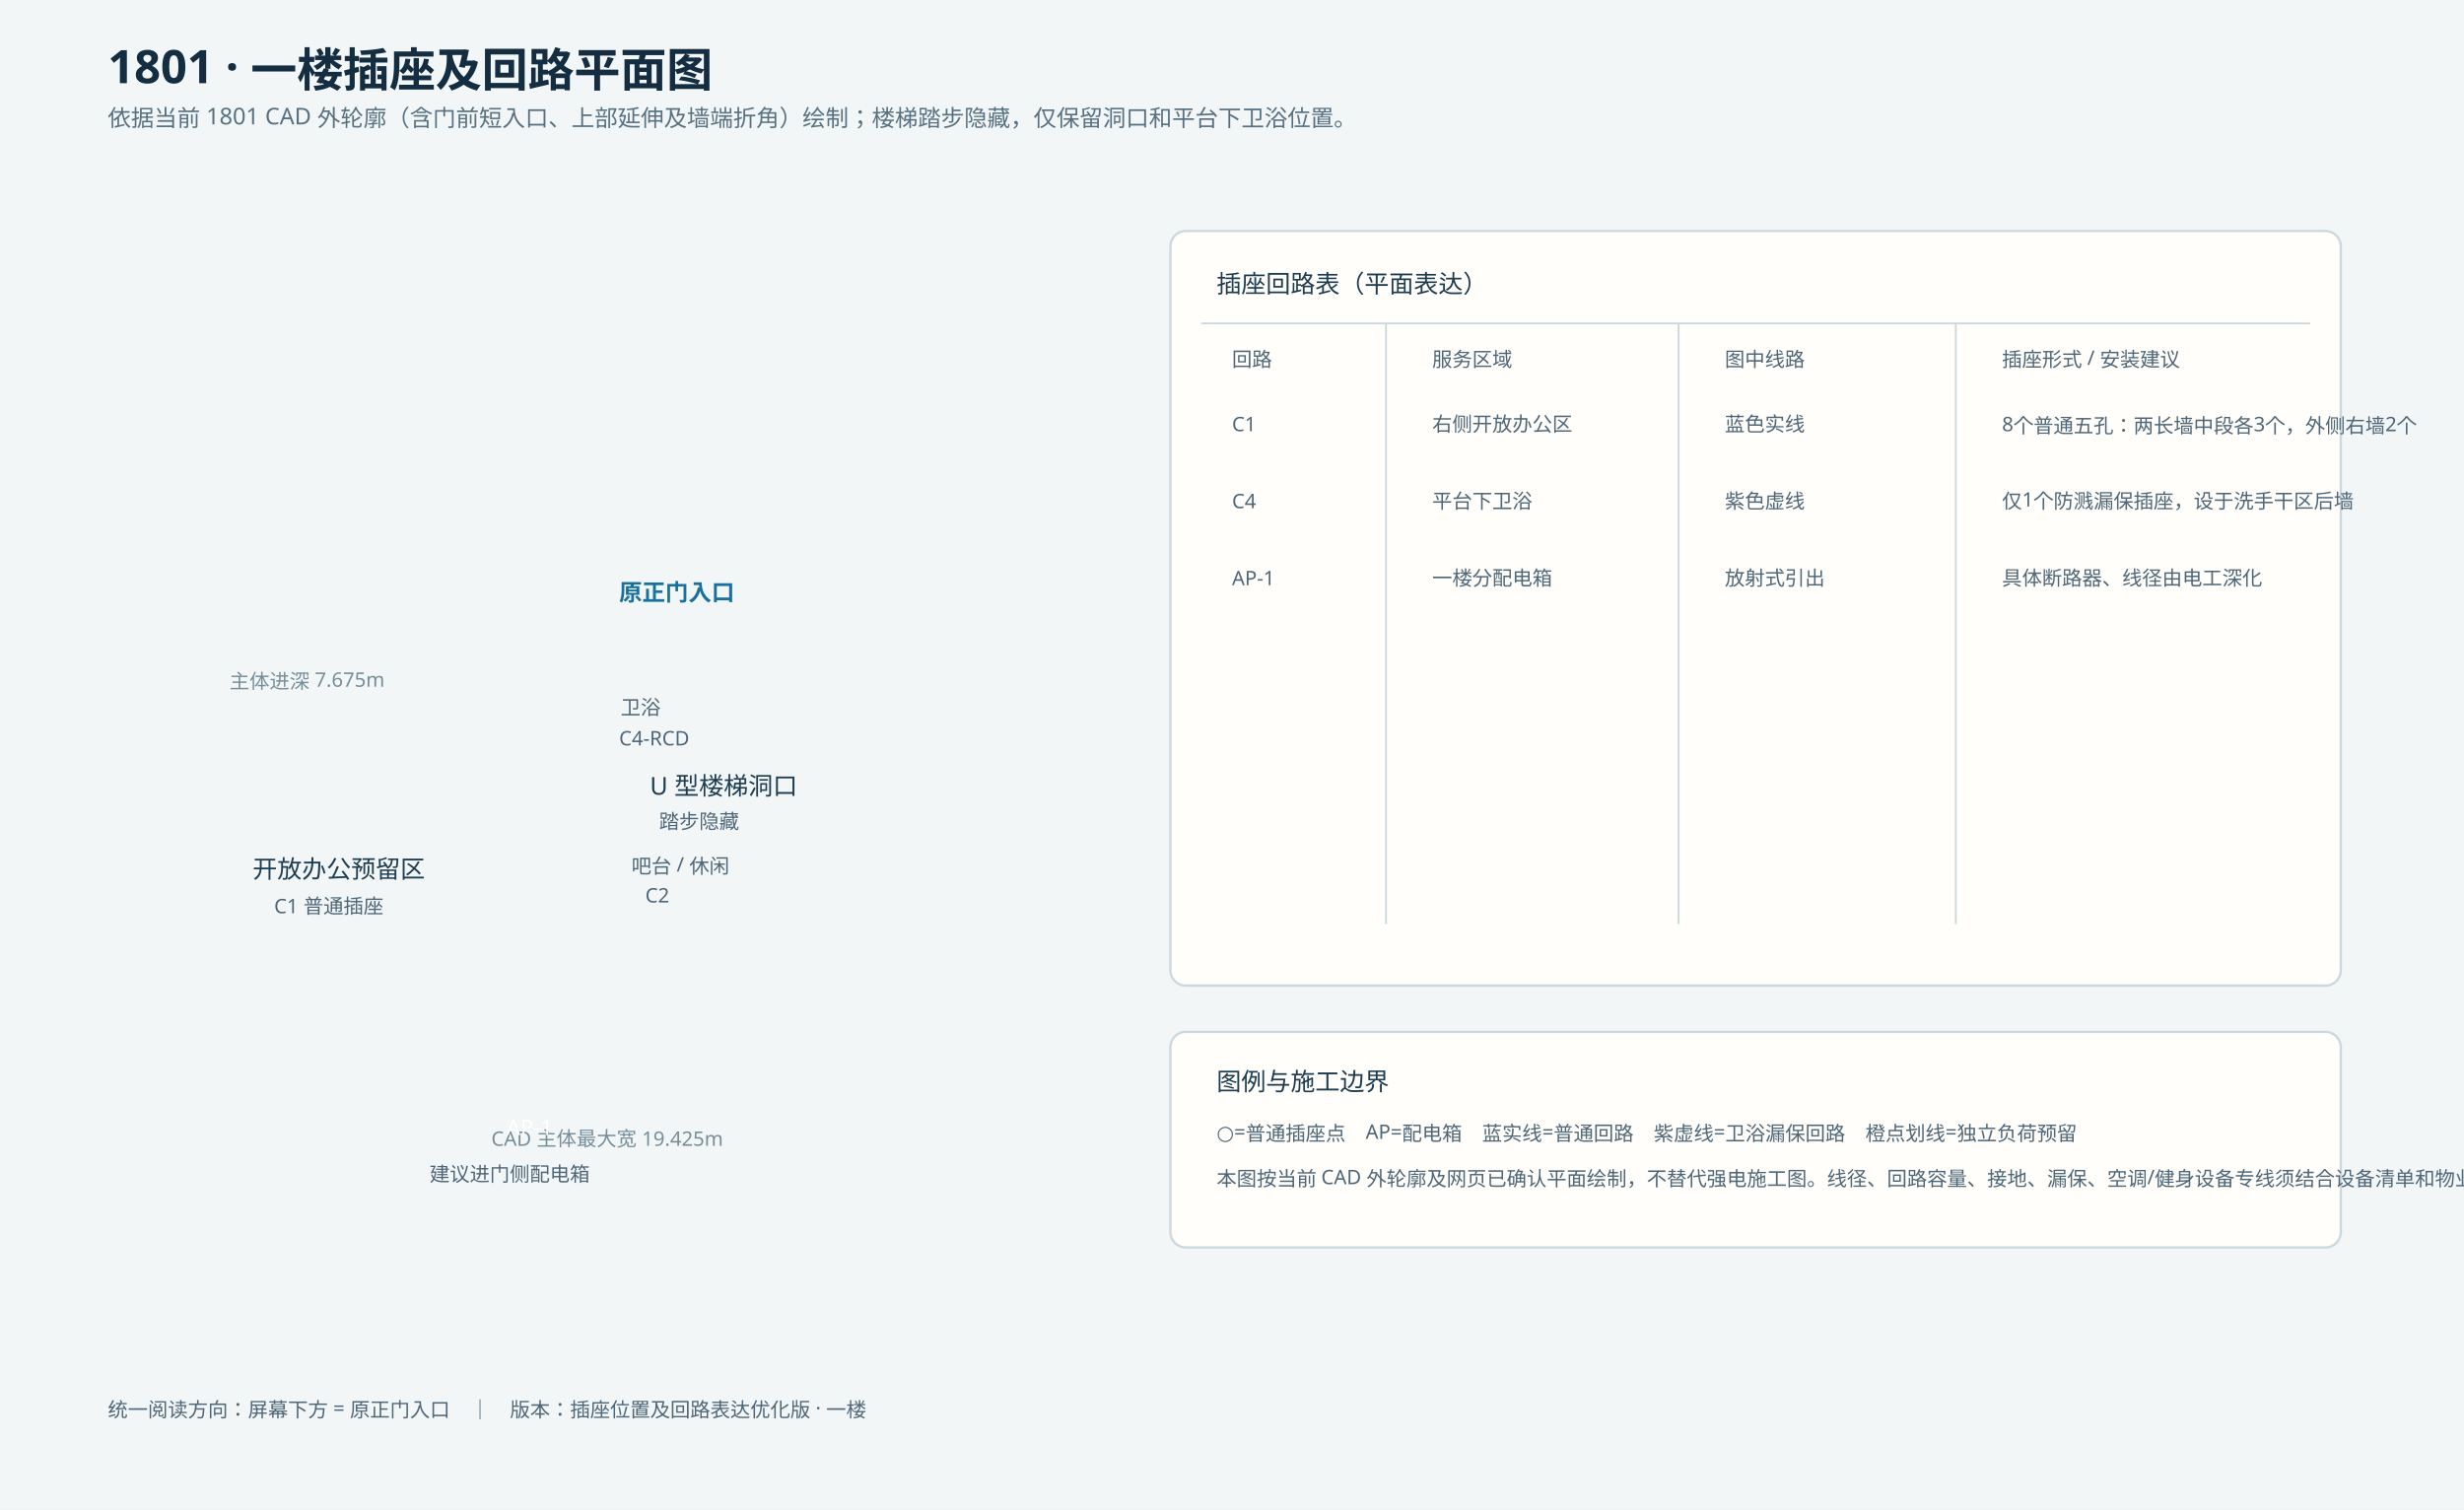
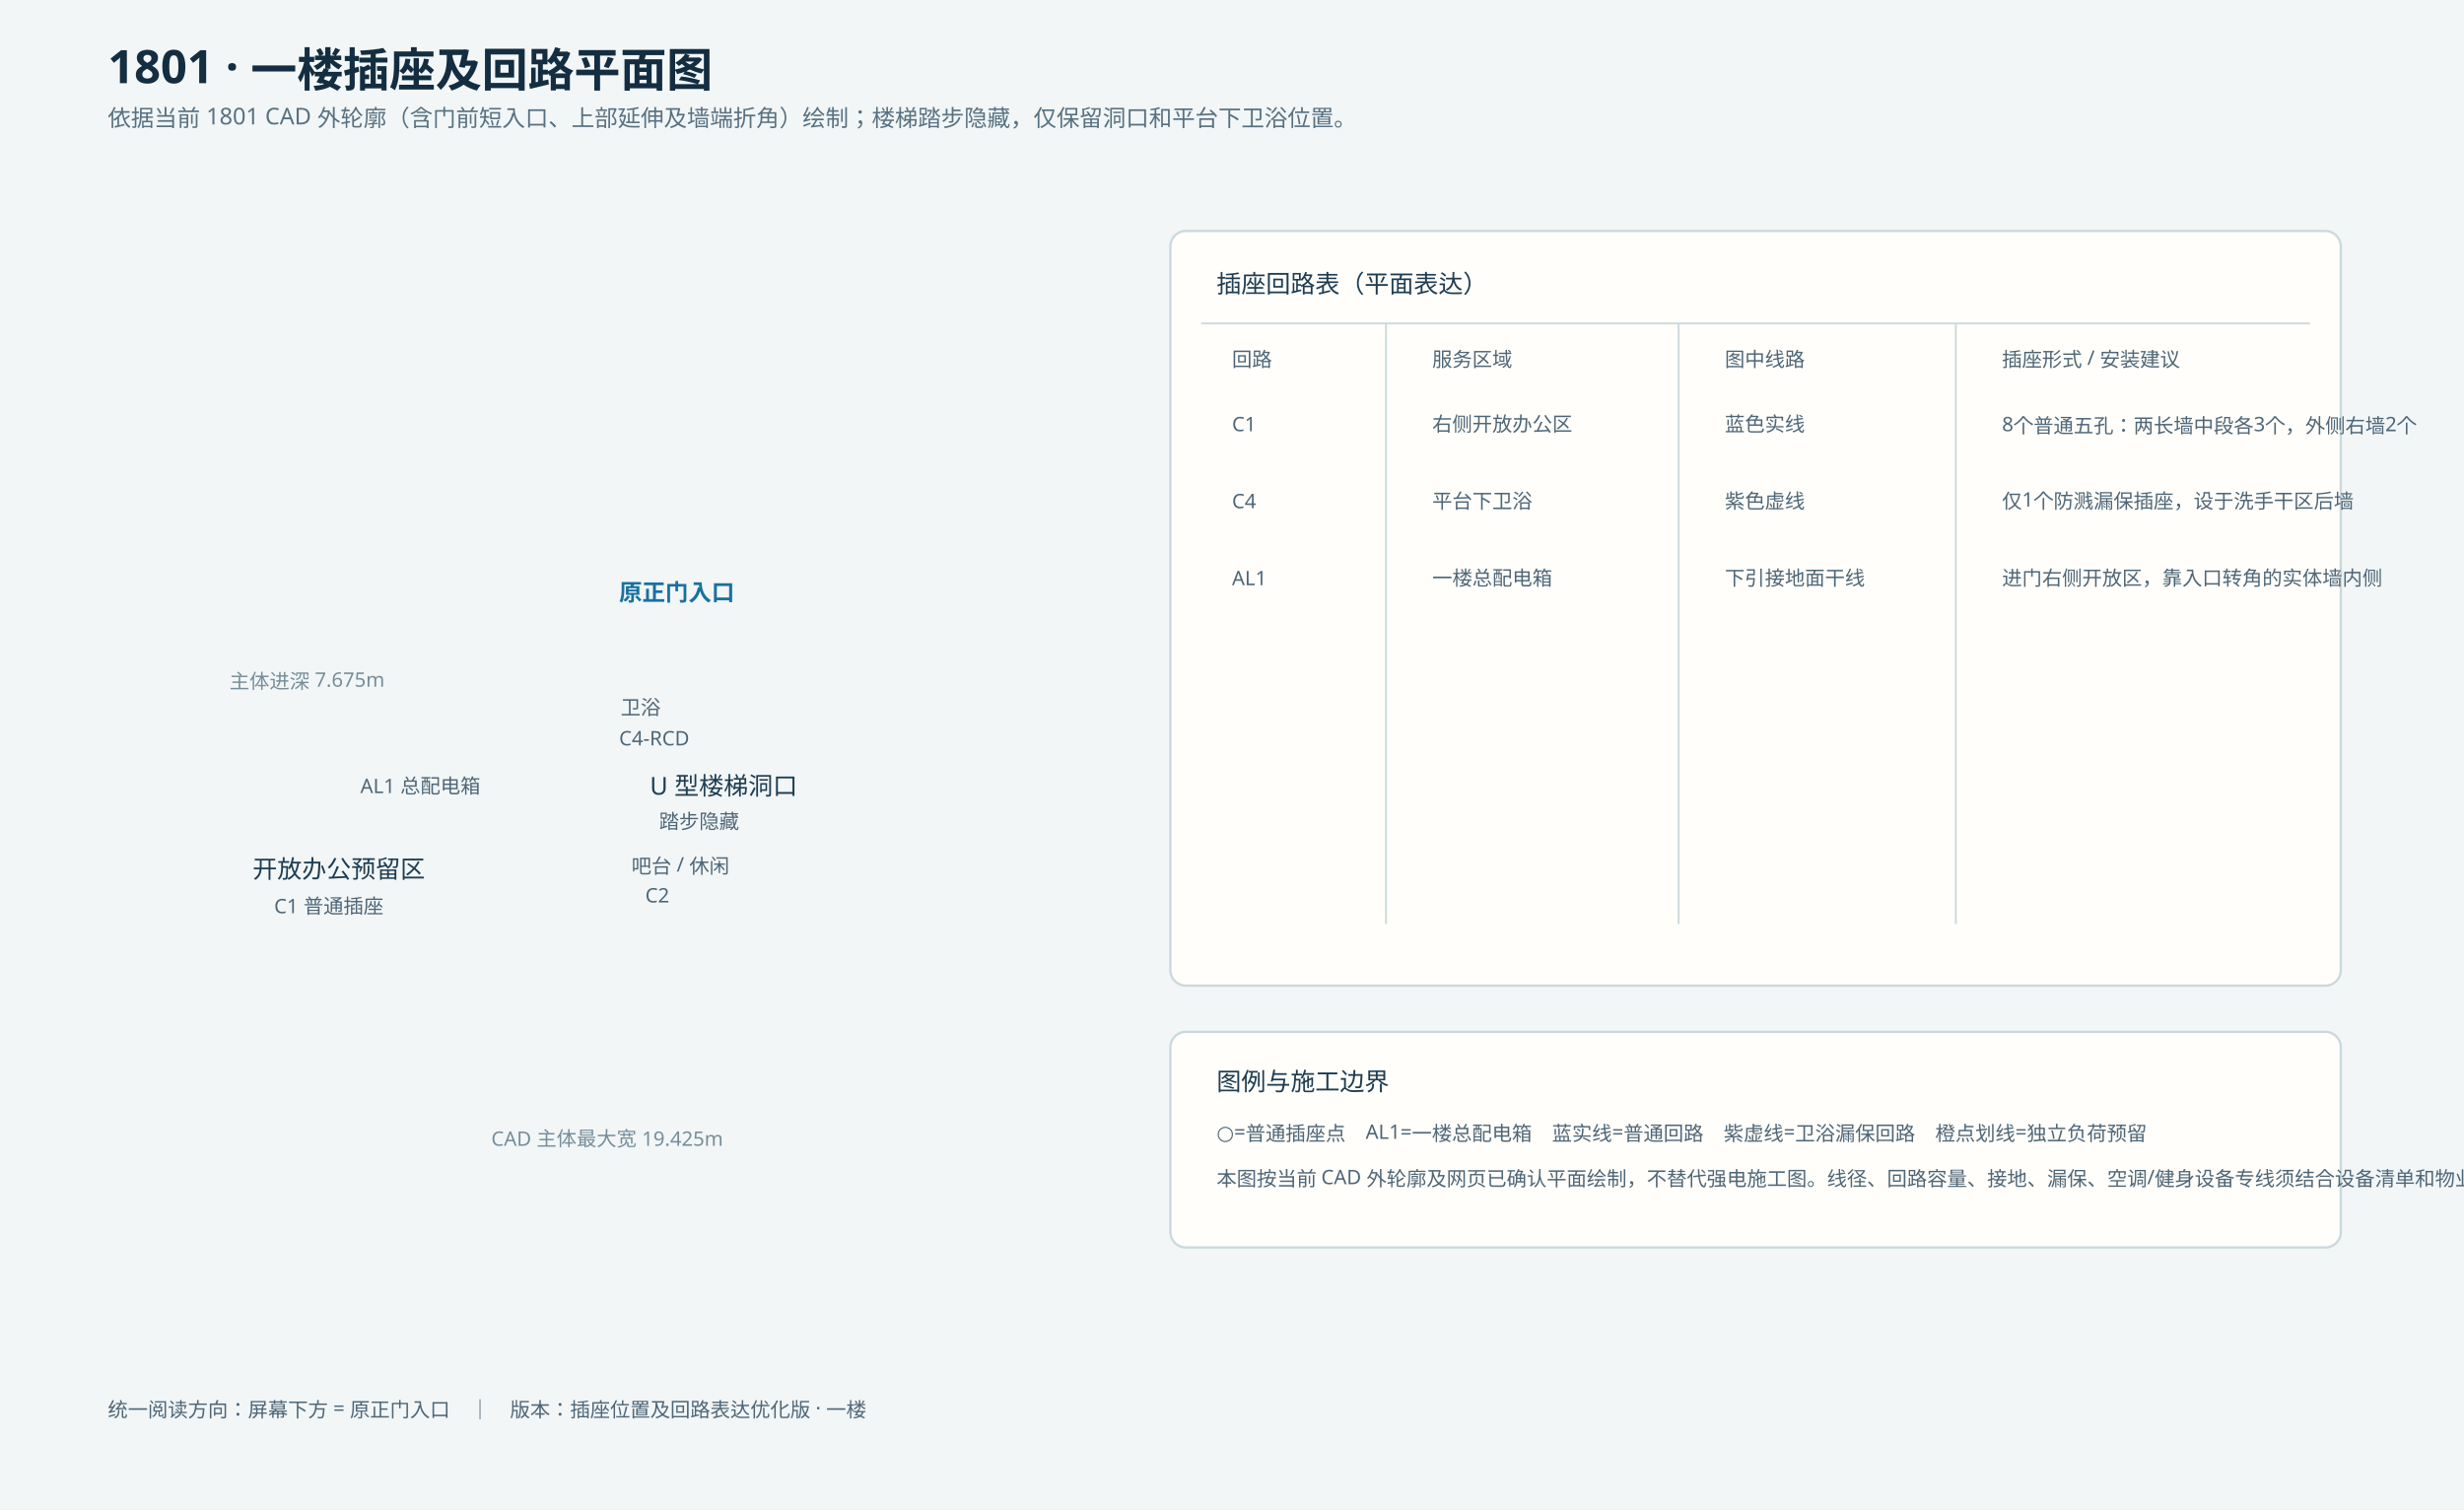
<svg xmlns="http://www.w3.org/2000/svg" width="1600" height="980" viewBox="0 0 1600 980">
  <style>
 .t{font:600 30px 'Microsoft YaHei',sans-serif;fill:#142d40}.st{font:15px 'Microsoft YaHei',sans-serif;fill:#587181}.tx{font:16px 'Microsoft YaHei',sans-serif;fill:#1e3d51}.sm{font:13px 'Microsoft YaHei',sans-serif;fill:#4e6677}.wall{fill:#fbfaf6;stroke:#26363e;stroke-width:7;stroke-linejoin:round}.part{fill:#f2f6f5;stroke:#80939d;stroke-width:1.5}.wet{fill:#e4f0ef;stroke:#416b73;stroke-width:2}.void{fill:#e5ecef;stroke:#6c7f8a;stroke-width:2;stroke-dasharray:9 7}.wire{fill:none;stroke:#116eaa;stroke-width:3.5;stroke-linecap:round;stroke-linejoin:round}.wire2{fill:none;stroke:#734f9e;stroke-width:3.5;stroke-linecap:round;stroke-linejoin:round;stroke-dasharray:9 7}.wire3{fill:none;stroke:#b46821;stroke-width:3.5;stroke-linecap:round;stroke-linejoin:round;stroke-dasharray:2 7}.out{fill:#fff;stroke:#c9312b;stroke-width:2.5}.db{fill:#224b67;stroke:#fff;stroke-width:2}.dim{stroke:#9fb0b8;stroke-width:1.3;fill:none}.dimt{font:13px 'Microsoft YaHei',sans-serif;fill:#778d99}.box{fill:#fffefa;stroke:#cbd8dd;stroke-width:1.5}.drawing{transform:rotate(180deg);transform-origin:362px 540px}.drawing text{transform:rotate(180deg);transform-box:fill-box;transform-origin:center}.entry{font:600 15px 'Microsoft YaHei',sans-serif;fill:#19719e}
</style>
  <rect width="1600" height="980" fill="#f2f6f7" />
  <text class="t" x="70" y="54">1801 · 一楼插座及回路平面图</text>
  <text class="st" x="70" y="82">依据当前 1801 CAD 外轮廓（含门前短入口、上部延伸及墙端折角）绘制；楼梯踏步隐藏，仅保留洞口和平台下卫浴位置。</text>
  <g class="drawing">
    <path class="wall" d="M91 470L187 470L224 470L344 470L344 437L344 379L391 379L391 415L391 418L394 418L623 418L623 421L638 421L638 418L641 418L653 418L653 700L74 700L74 697L70 697L70 685L70 670L70 470L72 470L78 470Z" />
    <rect class="part" x="82" y="478" width="258" height="214" />
    <text class="tx" x="164" y="570">开放办公预留区</text>
    <text class="sm" x="178" y="593">C1 普通插座</text>
    <rect class="part" x="345" y="379" width="47" height="321" fill="#edf1f1" />
    <text class="sm" transform="translate(371 610) rotate(-90)">下沉通道</text>
    <rect class="part" x="398" y="497" width="93" height="195" />
    <text class="sm" x="410" y="567">吧台 / 休闲</text>
    <text class="sm" x="419" y="586">C2</text>
    <rect class="part" x="571" y="427" width="75" height="257" />
    <text class="sm" transform="translate(617 590) rotate(-90)">健身 / 开放预留 C3</text>
    <path class="void" d="M390 424H596V518H530V624H390Z" />
    <text class="tx" x="422" y="516">U 型楼梯洞口</text>
    <text class="sm" x="428" y="538">踏步隐藏</text>
    <rect class="wet" x="393" y="424" width="65" height="93" />
    <text class="sm" x="403" y="464">卫浴</text>
    <text class="sm" x="402" y="484">C4-RCD</text>
    <path class="dim" d="M70 725H653M70 716V735M653 716V735" />
    <text class="dimt" x="319" y="744">CAD 主体最大宽 19.425m</text>
    <path class="dim" d="M670 700V379M662 700H678M662 379H678" />
    <text class="dimt" transform="translate(690 598) rotate(-90)">含入口最大进深 10.700m</text>
    <path class="dim" d="M70 455H344M70 448V462M344 448V462" />
    <text class="dimt" x="149" y="447">主体进深 7.675m</text>
-     <rect class="db" x="318" y="715" width="55" height="32" rx="3" />
-     <text x="329" y="737" fill="#fff" font-family="Microsoft YaHei" font-size="14">AP-1</text>
-     <text class="sm" x="279" y="767">建议进门侧配电箱</text>
-     <path class="wire" d="M345 715V675H205V520" />
+     <g id="main-panel" aria-label="AL1 一楼总配电箱，进门右侧开放区的实体墙内侧">
+       <rect class="db" x="308.8" y="471.55" width="17.4" height="4.2" style="stroke-width:.7" />
+       <path d="M309 475.75L294 499H275" stroke="#224b67" stroke-width="1" fill="none" />
+       <text class="sm" x="234" y="515">AL1 总配电箱</text>
+     </g>
+     <path class="wire" d="M317.5 475.75V481H95.5V683.5H345V675" />
+     <path class="wire" d="M345 675H205V520" />
    <path class="wire2" d="M345 675H445V470H425" />
    <g class="out">
      <g transform="translate(165 482)">
        <circle r="9" />
        <path d="M-4-3V4M4-3V4" />
      </g>
      <g transform="translate(211 482)">
        <circle r="9" />
        <path d="M-4-3V4M4-3V4" />
      </g>
      <g transform="translate(257 482)">
        <circle r="9" />
        <path d="M-4-3V4M4-3V4" />
      </g>
      <g transform="translate(165 688)">
        <circle r="9" />
        <path d="M-4-3V4M4-3V4" />
      </g>
      <g transform="translate(211 688)">
        <circle r="9" />
        <path d="M-4-3V4M4-3V4" />
      </g>
      <g transform="translate(257 688)">
        <circle r="9" />
        <path d="M-4-3V4M4-3V4" />
      </g>
      <g transform="translate(90 548)">
        <circle r="9" />
        <path d="M-4-3V4M4-3V4" />
      </g>
      <g transform="translate(90 620)">
        <circle r="9" />
        <path d="M-4-3V4M4-3V4" />
      </g>
    </g>
    <g class="out">
      <g transform="translate(447 500)">
        <circle r="9" />
        <path d="M-4-3V4M4-3V4" />
      </g>
    </g>
    <path d="M391 398V374M381 387L391 374L401 387" fill="none" stroke="#19719e" stroke-width="2.5" />
    <text class="entry" x="402" y="390">原正门入口</text>
  </g>
  <rect class="box" x="760" y="150" width="760" height="490" rx="10" />
  <text class="tx" x="790" y="190">插座回路表（平面表达）</text>
  <path d="M780 210H1500M900 210V600M1090 210V600M1270 210V600" stroke="#cbd8dd" stroke-width="1.2" />
  <text class="sm" x="800" y="238">回路</text>
  <text class="sm" x="930" y="238">服务区域</text>
  <text class="sm" x="1120" y="238">图中线路</text>
  <text class="sm" x="1300" y="238">插座形式 / 安装建议</text>
  <g class="sm">
    <text x="800" y="280">C1</text>
    <text x="930" y="280">右侧开放办公区</text>
    <text x="1120" y="280">蓝色实线</text>
    <text x="1300" y="280">8个普通五孔：两长墙中段各3个，外侧右墙2个</text>
    <text x="800" y="330">C4</text>
    <text x="930" y="330">平台下卫浴</text>
    <text x="1120" y="330">紫色虚线</text>
    <text x="1300" y="330">仅1个防溅漏保插座，设于洗手干区后墙</text>
-     <text x="800" y="380">AP-1</text>
-     <text x="930" y="380">一楼分配电箱</text>
-     <text x="1120" y="380">放射式引出</text>
-     <text x="1300" y="380">具体断路器、线径由电工深化</text>
+     <text x="800" y="380">AL1</text>
+     <text x="930" y="380">一楼总配电箱</text>
+     <text x="1120" y="380">下引接地面干线</text>
+     <text x="1300" y="380">进门右侧开放区，靠入口转角的实体墙内侧</text>
  </g>
  <rect class="box" x="760" y="670" width="760" height="140" rx="10" />
  <text class="tx" x="790" y="708">图例与施工边界</text>
  <g class="sm">
-     <text x="790" y="740">○=普通插座点　AP=配电箱　蓝实线=普通回路　紫虚线=卫浴漏保回路　橙点划线=独立负荷预留</text>
+     <text x="790" y="740">○=普通插座点　AL1=一楼总配电箱　蓝实线=普通回路　紫虚线=卫浴漏保回路　橙点划线=独立负荷预留</text>
    <text x="790" y="770">本图按当前 CAD 外轮廓及网页已确认平面绘制，不替代强电施工图。线径、回路容量、接地、漏保、空调/健身设备专线须结合设备清单和物业条件确认。</text>
  </g>
  <text class="sm" x="70" y="920">统一阅读方向：屏幕下方 = 原正门入口　｜　版本：插座位置及回路表达优化版 · 一楼</text>
</svg>
